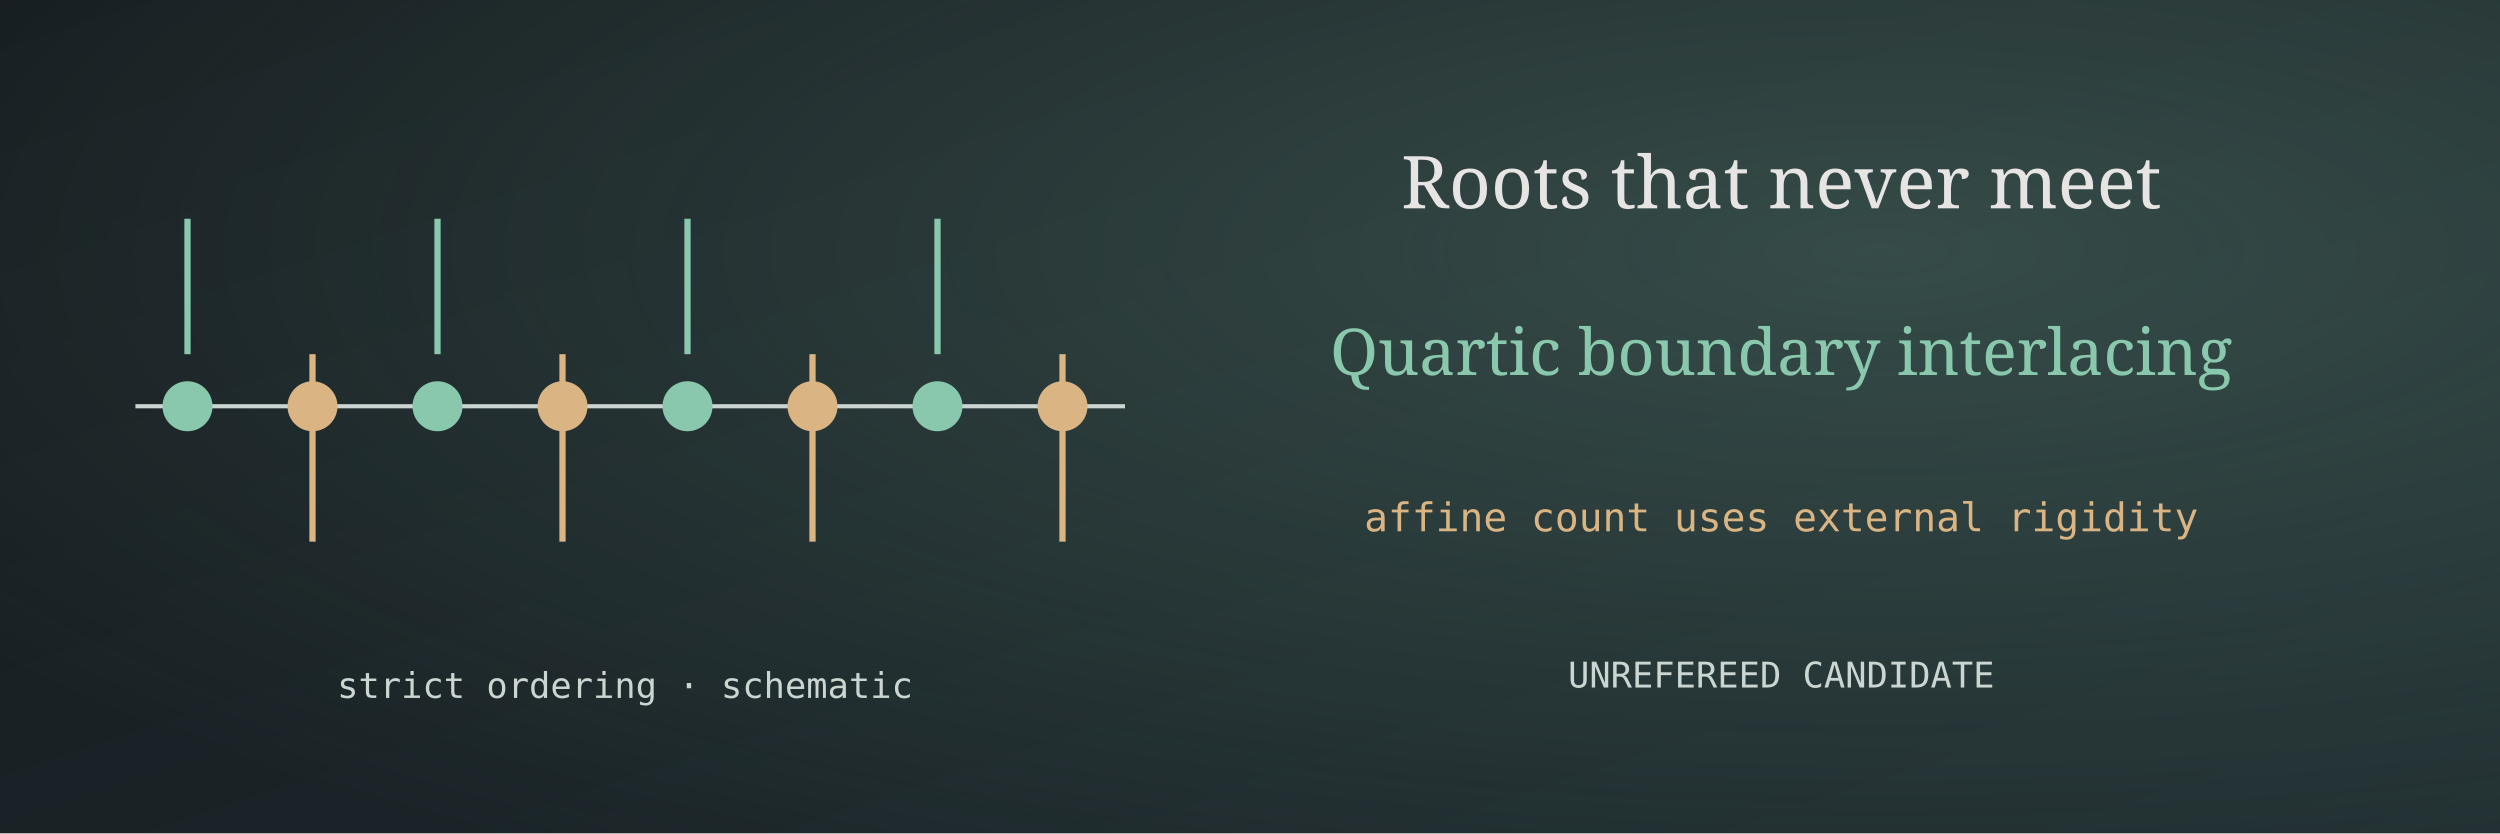
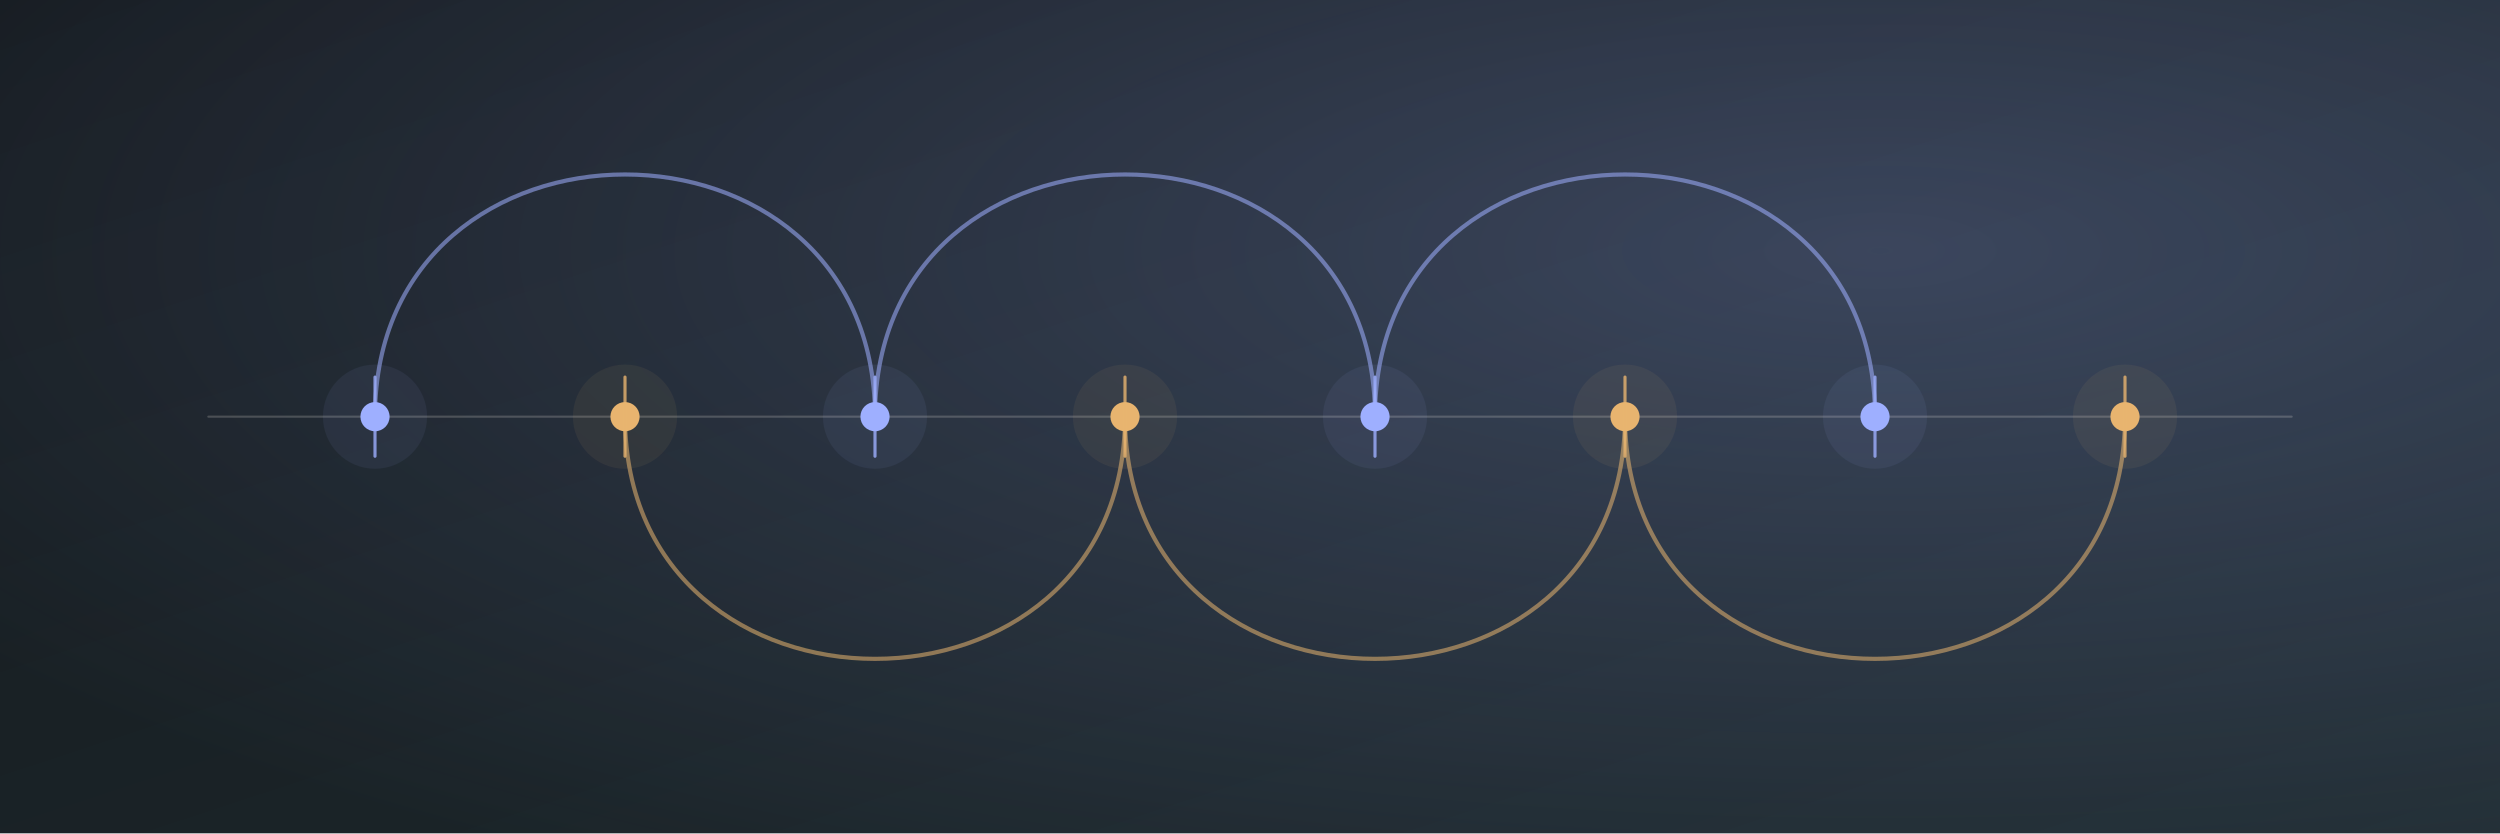
- <svg xmlns="http://www.w3.org/2000/svg" viewBox="0 0 1200 400" role="img" aria-hidden="true">
+ <svg xmlns="http://www.w3.org/2000/svg" viewBox="0 0 1200 400" role="img" aria-labelledby="art-description">
  <defs>
    <linearGradient id="bg" x1="0" y1="0" x2="1" y2="1">
      <stop offset="0" stop-color="#151a1e" />
      <stop offset="1" stop-color="#1e2a2e" />
    </linearGradient>
    <radialGradient id="glow" cx="0.75" cy="0.3" r="0.9">
-       <stop offset="0" stop-color="#89c8ad" stop-opacity="0.25" />
-       <stop offset="1" stop-color="#89c8ad" stop-opacity="0" />
+       <stop offset="0" stop-color="#9eafff" stop-opacity="0.25" />
+       <stop offset="1" stop-color="#9eafff" stop-opacity="0" />
    </radialGradient>
  </defs>
  <rect width="1200" height="400" fill="url(#bg)" />
  <rect width="1200" height="400" fill="url(#glow)" />
-   <path d="M65 195 H540" stroke="#cbd5d1" stroke-width="2" />
-   <circle cx="90" cy="195" r="12" fill="#89c8ad" />
-   <path d="M90 170 V105" stroke="#89c8ad" stroke-width="3" />
-   <circle cx="150" cy="195" r="12" fill="#dab583" />
-   <path d="M150 170 V260" stroke="#dab583" stroke-width="3" />
-   <circle cx="210" cy="195" r="12" fill="#89c8ad" />
-   <path d="M210 170 V105" stroke="#89c8ad" stroke-width="3" />
-   <circle cx="270" cy="195" r="12" fill="#dab583" />
-   <path d="M270 170 V260" stroke="#dab583" stroke-width="3" />
-   <circle cx="330" cy="195" r="12" fill="#89c8ad" />
-   <path d="M330 170 V105" stroke="#89c8ad" stroke-width="3" />
-   <circle cx="390" cy="195" r="12" fill="#dab583" />
-   <path d="M390 170 V260" stroke="#dab583" stroke-width="3" />
-   <circle cx="450" cy="195" r="12" fill="#89c8ad" />
-   <path d="M450 170 V105" stroke="#89c8ad" stroke-width="3" />
-   <circle cx="510" cy="195" r="12" fill="#dab583" />
-   <path d="M510 170 V260" stroke="#dab583" stroke-width="3" />
-   <text class="og-hide" x="300" y="335" text-anchor="middle" fill="#cbd5d1" font-family="monospace" font-size="17">strict ordering · schematic</text>
-   <text class="og-hide" x="855" y="100" text-anchor="middle" fill="#e7e5e4" font-family="Georgia" font-size="35">Roots that never meet</text>
-   <text class="og-hide" x="855" y="180" text-anchor="middle" fill="#89c8ad" font-family="Georgia" font-size="31">Quartic boundary interlacing</text>
-   <text class="og-hide" x="855" y="255" text-anchor="middle" fill="#dab583" font-family="monospace" font-size="19">affine count uses external rigidity</text>
-   <text class="og-hide" x="855" y="330" text-anchor="middle" fill="#cbd5d1" font-family="monospace" font-size="17">UNREFEREED CANDIDATE</text>
+   <path d="M100 200 H1100" fill="none" stroke="#f4efe6" stroke-width="1" opacity="0.2" stroke-linecap="round" />
+   <path d="M180 200 C180 45,420 45,420 200" fill="none" stroke="#9eafff" stroke-width="2" opacity="0.55" stroke-linecap="round" />
+   <path d="M300 200 C300 355,540 355,540 200" fill="none" stroke="#e8b46f" stroke-width="2" opacity="0.55" stroke-linecap="round" />
+   <path d="M420 200 C420 45,660 45,660 200" fill="none" stroke="#9eafff" stroke-width="2" opacity="0.55" stroke-linecap="round" />
+   <path d="M540 200 C540 355,780 355,780 200" fill="none" stroke="#e8b46f" stroke-width="2" opacity="0.55" stroke-linecap="round" />
+   <path d="M660 200 C660 45,900 45,900 200" fill="none" stroke="#9eafff" stroke-width="2" opacity="0.55" stroke-linecap="round" />
+   <path d="M780 200 C780 355,1020 355,1020 200" fill="none" stroke="#e8b46f" stroke-width="2" opacity="0.55" stroke-linecap="round" />
+   <circle cx="180" cy="200" r="25" fill="#9eafff" opacity=".07" />
+   <circle cx="180" cy="200" r="7" fill="#9eafff" opacity="1" />
+   <path d="M180 181 V219" fill="none" stroke="#9eafff" stroke-width="1.5" opacity="0.8" stroke-linecap="round" />
+   <circle cx="300" cy="200" r="25" fill="#e8b46f" opacity=".07" />
+   <circle cx="300" cy="200" r="7" fill="#e8b46f" opacity="1" />
+   <path d="M300 181 V219" fill="none" stroke="#e8b46f" stroke-width="1.5" opacity="0.8" stroke-linecap="round" />
+   <circle cx="420" cy="200" r="25" fill="#9eafff" opacity=".07" />
+   <circle cx="420" cy="200" r="7" fill="#9eafff" opacity="1" />
+   <path d="M420 181 V219" fill="none" stroke="#9eafff" stroke-width="1.5" opacity="0.8" stroke-linecap="round" />
+   <circle cx="540" cy="200" r="25" fill="#e8b46f" opacity=".07" />
+   <circle cx="540" cy="200" r="7" fill="#e8b46f" opacity="1" />
+   <path d="M540 181 V219" fill="none" stroke="#e8b46f" stroke-width="1.5" opacity="0.8" stroke-linecap="round" />
+   <circle cx="660" cy="200" r="25" fill="#9eafff" opacity=".07" />
+   <circle cx="660" cy="200" r="7" fill="#9eafff" opacity="1" />
+   <path d="M660 181 V219" fill="none" stroke="#9eafff" stroke-width="1.5" opacity="0.8" stroke-linecap="round" />
+   <circle cx="780" cy="200" r="25" fill="#e8b46f" opacity=".07" />
+   <circle cx="780" cy="200" r="7" fill="#e8b46f" opacity="1" />
+   <path d="M780 181 V219" fill="none" stroke="#e8b46f" stroke-width="1.5" opacity="0.8" stroke-linecap="round" />
+   <circle cx="900" cy="200" r="25" fill="#9eafff" opacity=".07" />
+   <circle cx="900" cy="200" r="7" fill="#9eafff" opacity="1" />
+   <path d="M900 181 V219" fill="none" stroke="#9eafff" stroke-width="1.5" opacity="0.8" stroke-linecap="round" />
+   <circle cx="1020" cy="200" r="25" fill="#e8b46f" opacity=".07" />
+   <circle cx="1020" cy="200" r="7" fill="#e8b46f" opacity="1" />
+   <path d="M1020 181 V219" fill="none" stroke="#e8b46f" stroke-width="1.5" opacity="0.8" stroke-linecap="round" />
</svg>
